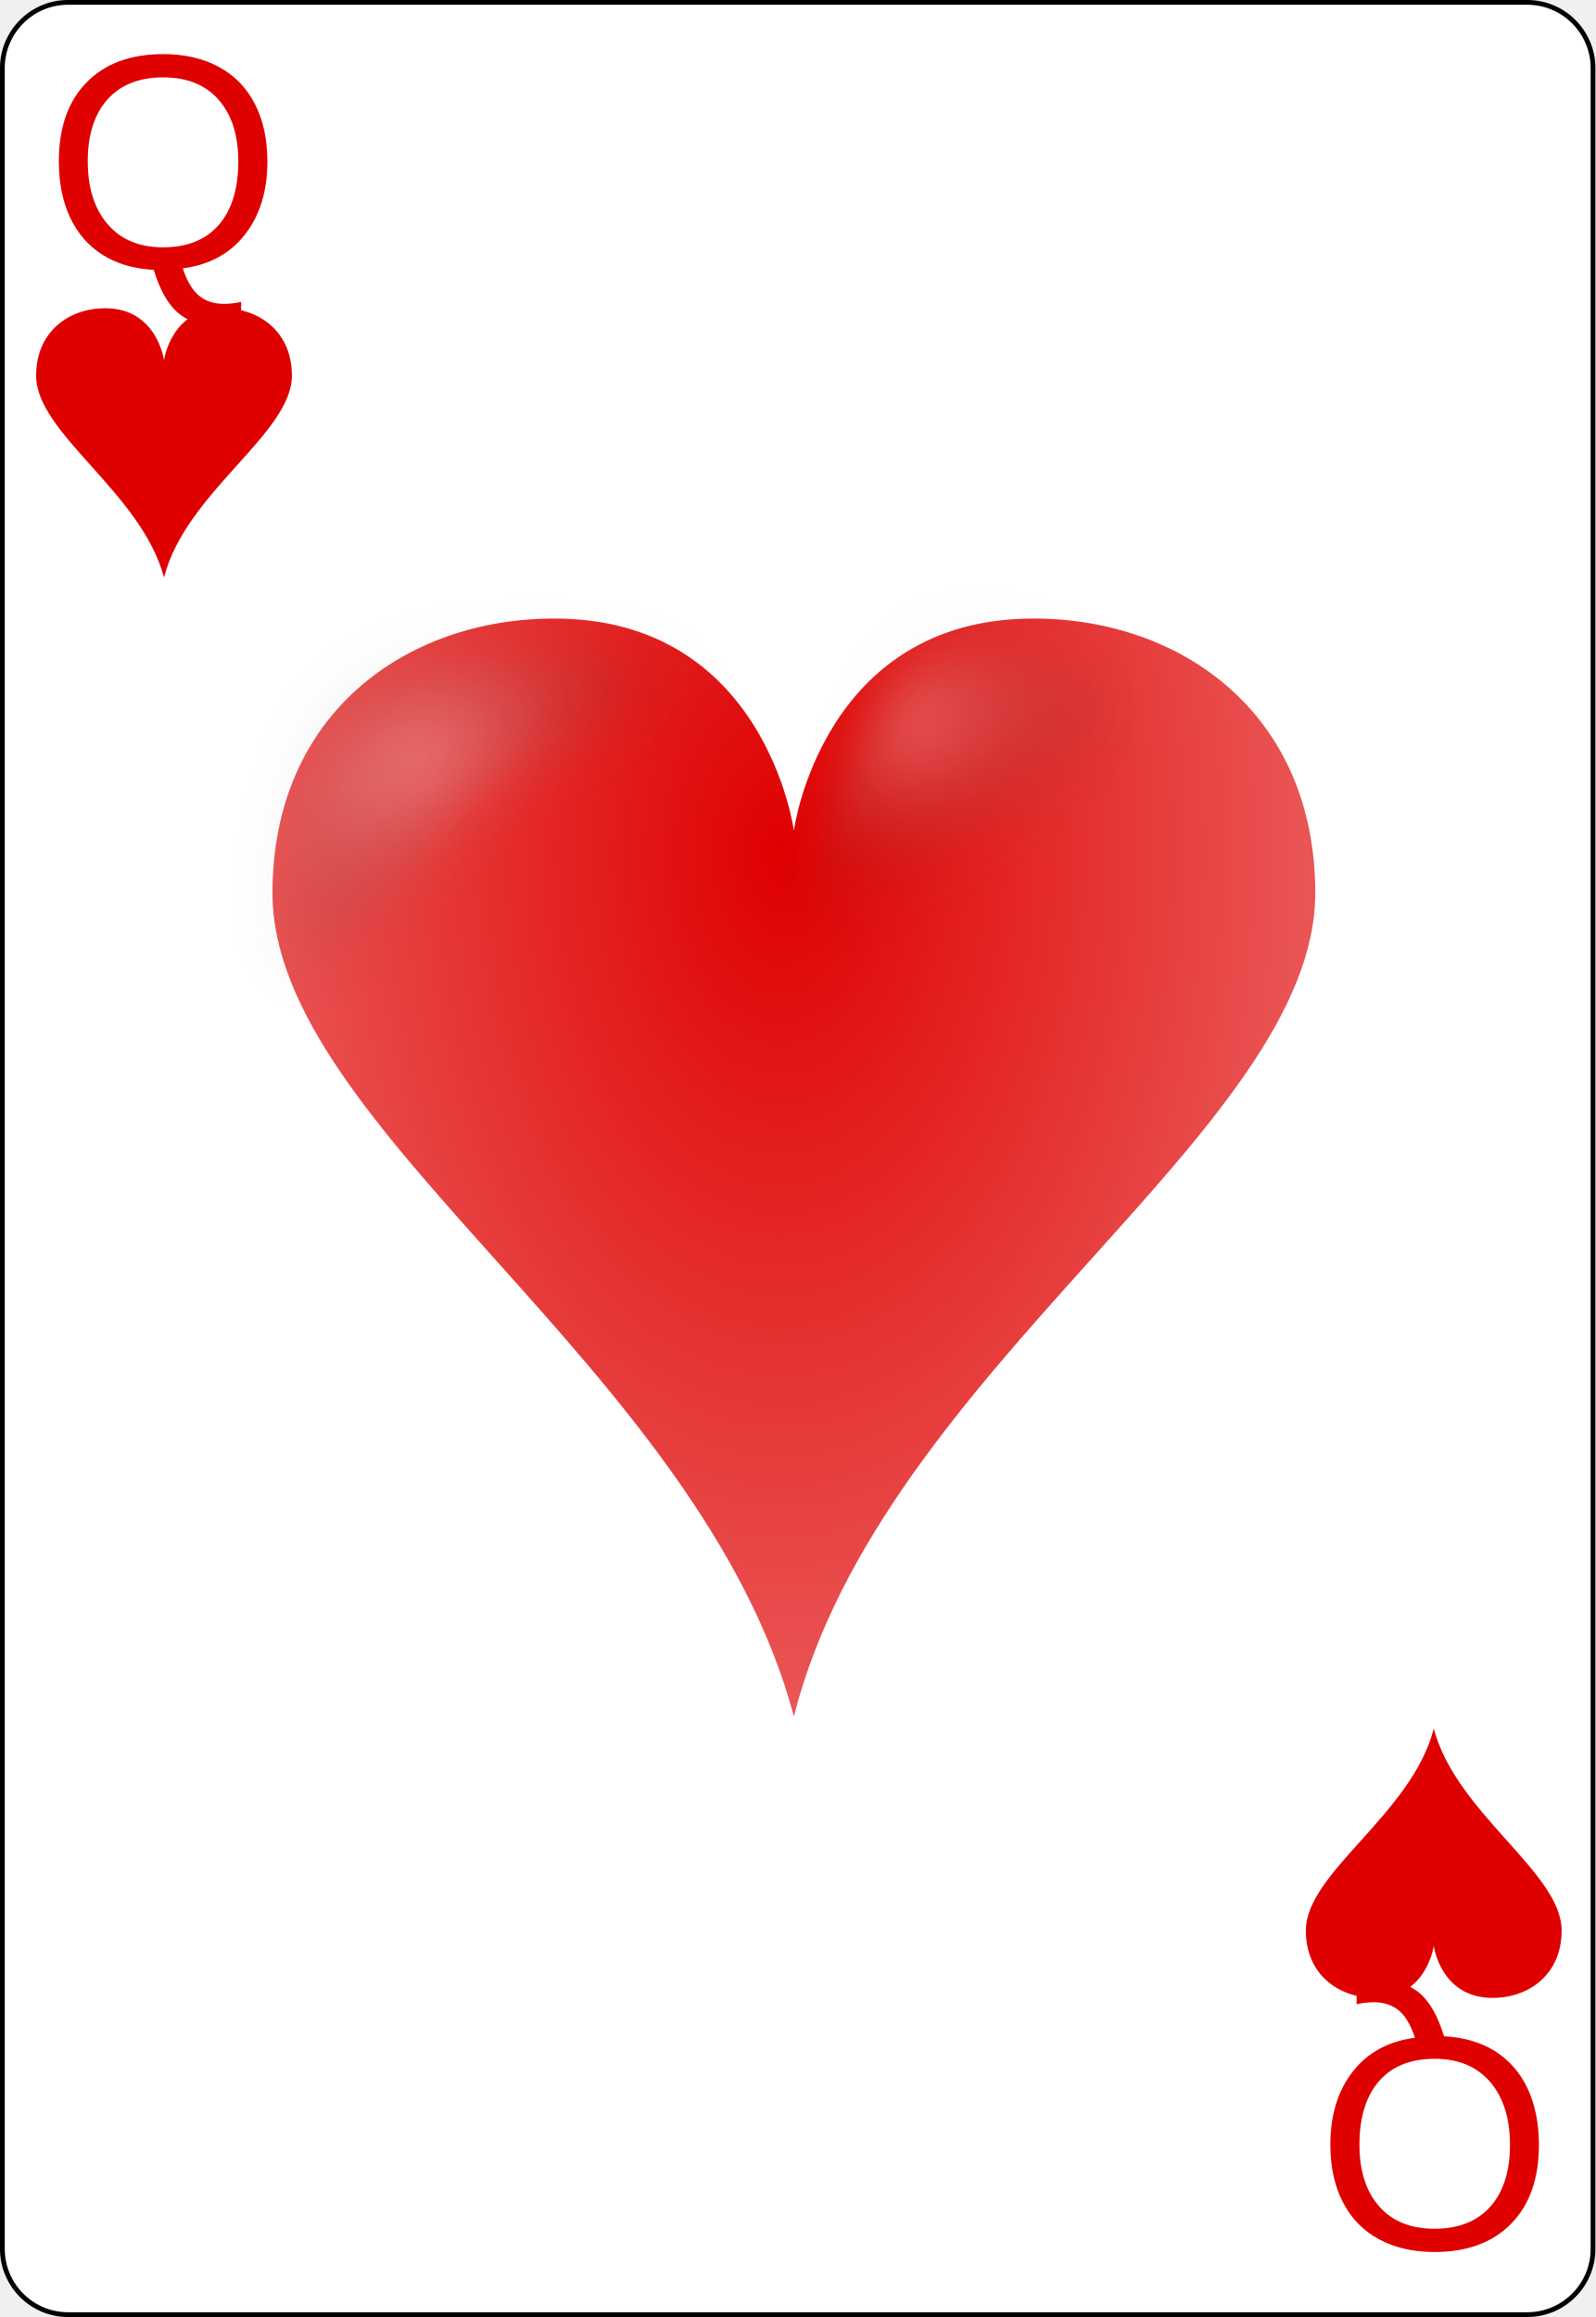
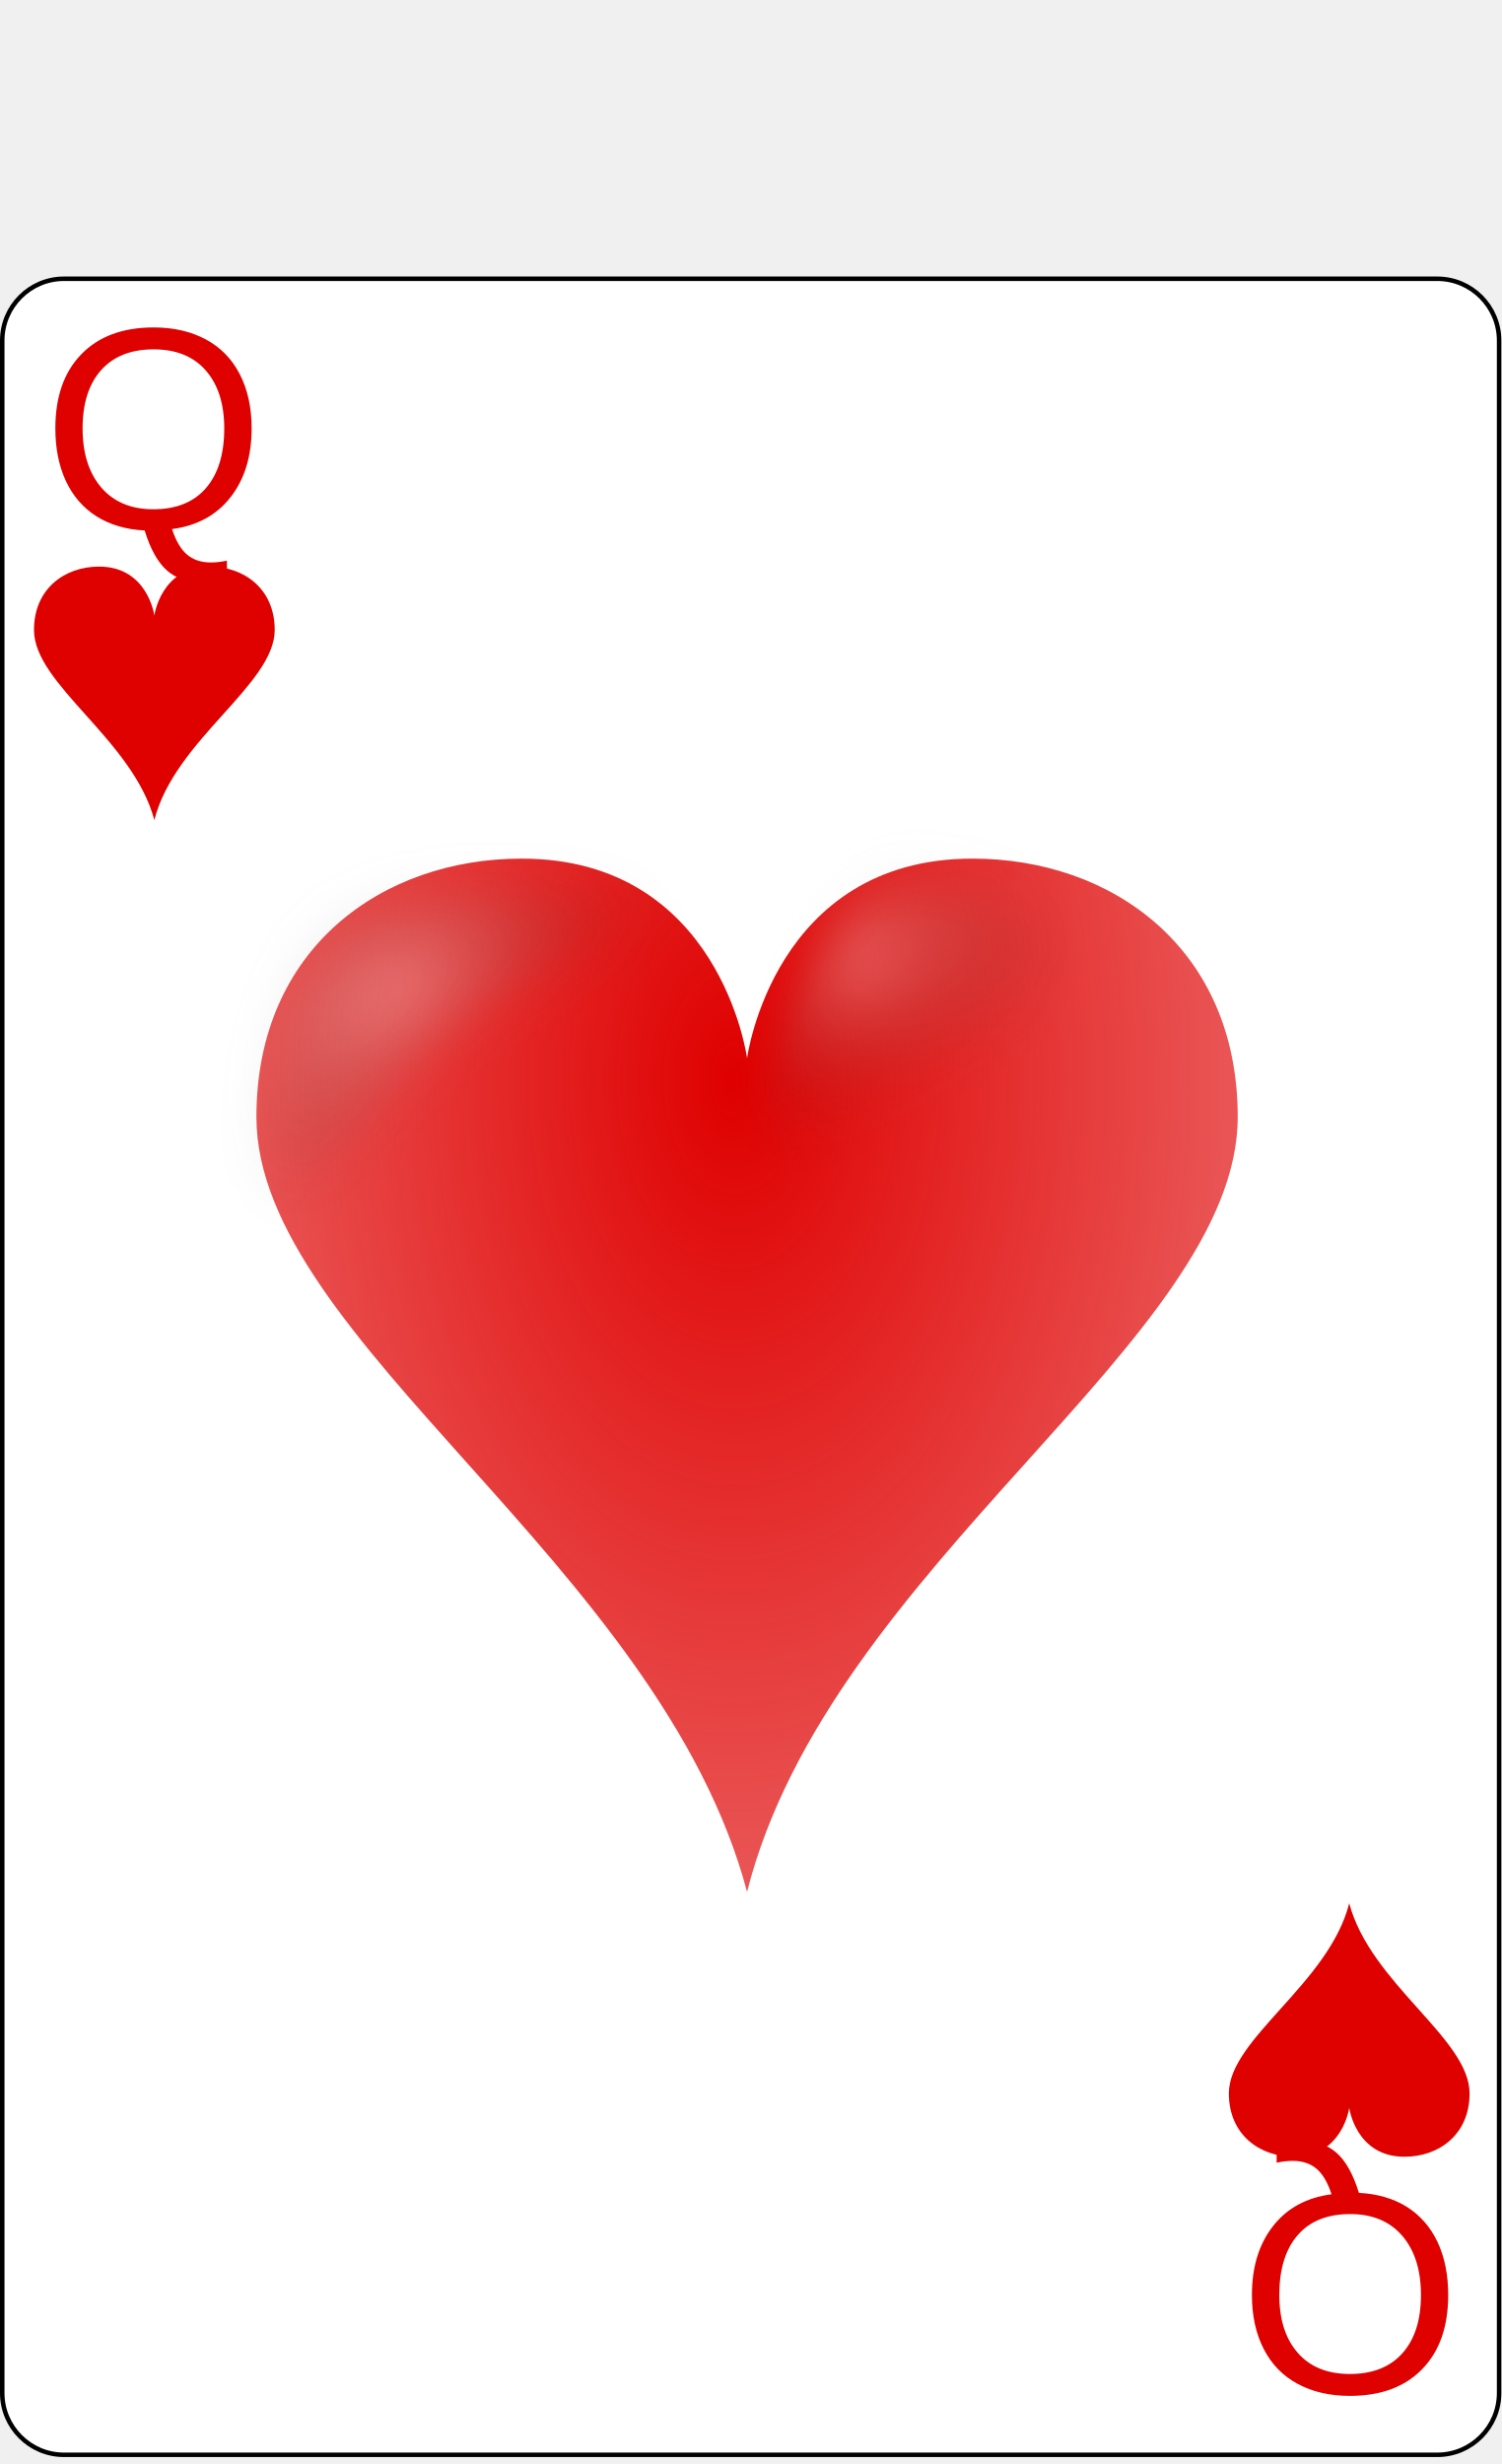
- <svg xmlns="http://www.w3.org/2000/svg" xmlns:xlink="http://www.w3.org/1999/xlink" width="167.087pt" height="242.667pt" viewBox="0 0 167.087 242.667" xml:space="preserve" id="svg2" version="1.1">
+ <svg xmlns="http://www.w3.org/2000/svg" xmlns:xlink="http://www.w3.org/1999/xlink" width="110.087pt" height="180.667pt" viewBox="0 -15 167.087 242.667" xml:space="preserve" id="svg2" version="1.1">
  <defs id="defs41">
    <radialGradient xlink:href="#linearGradient3773" id="radialGradient3781" cx="-0.158" cy="-8.835" fx="-0.158" fy="-8.835" r="8" gradientTransform="matrix(-1.584269,-0.02349808,0.03071979,-2.477574,-0.2485638,-26.71351)" gradientUnits="userSpaceOnUse" />
    <linearGradient id="linearGradient3773">
      <stop style="stop-color:#000000;stop-opacity:1;" offset="0" id="stop3775" />
      <stop style="stop-color:#000000;stop-opacity:0.649;" offset="1" id="stop3777" />
    </linearGradient>
    <radialGradient xlink:href="#linearGradient3773" id="radialGradient3957" cx="-0.158" cy="-8.835" fx="-0.158" fy="-8.835" r="8" gradientTransform="matrix(-1.584269,-0.02349808,0.03071979,-2.477574,-0.2485638,-26.71351)" gradientUnits="userSpaceOnUse" />
    <linearGradient id="linearGradient3959">
      <stop style="stop-color:#000000;stop-opacity:1;" offset="0" id="stop3961" />
      <stop style="stop-color:#000000;stop-opacity:0.649;" offset="1" id="stop3963" />
    </linearGradient>
    <radialGradient r="81.903" fy="509.476" fx="168.025" cy="509.476" cx="168.025" gradientTransform="matrix(1.25656,-0.7774064,0.3366382,0.5361257,-221.2021,359.2426)" gradientUnits="userSpaceOnUse" id="radialGradient3975" xlink:href="#linearGradient3784-4" />
    <linearGradient id="linearGradient3784-4">
      <stop style="stop-color:#ffffff;stop-opacity:0.435;" offset="0" id="stop3786-8" />
      <stop style="stop-color:#000000;stop-opacity:0;" offset="1" id="stop3788-6" />
    </linearGradient>
    <radialGradient xlink:href="#linearGradient3784-4-5" id="radialGradient3929" gradientUnits="userSpaceOnUse" gradientTransform="matrix(1.25656,-0.7774064,0.3366382,0.5361257,-221.2021,359.2426)" cx="168.025" cy="509.476" fx="168.025" fy="509.476" r="81.903" />
    <linearGradient id="linearGradient3784-4-5">
      <stop style="stop-color:#ffffff;stop-opacity:0.489;" offset="0" id="stop3786-8-0" />
      <stop style="stop-color:#000000;stop-opacity:0;" offset="1" id="stop3788-6-3" />
    </linearGradient>
    <radialGradient xlink:href="#linearGradient3784-4-1" id="radialGradient3927" gradientUnits="userSpaceOnUse" gradientTransform="matrix(1.25656,-0.7774064,0.3366382,0.5361257,-221.2021,359.2426)" cx="168.025" cy="509.476" fx="168.025" fy="509.476" r="81.903" />
    <linearGradient id="linearGradient3784-4-1">
      <stop style="stop-color:#ffffff;stop-opacity:0.237;" offset="0" id="stop3786-8-03" />
      <stop style="stop-color:#000000;stop-opacity:0;" offset="1" id="stop3788-6-6" />
    </linearGradient>
    <radialGradient xlink:href="#linearGradient3768" id="radialGradient3776" cx="-0.206" cy="-4.579" fx="-0.206" fy="-4.579" r="8" gradientTransform="matrix(-1,0,0,-1.720176,-0.4120407,-13.02719)" gradientUnits="userSpaceOnUse" />
    <linearGradient id="linearGradient3768">
      <stop style="stop-color:#df0000;stop-opacity:1;" offset="0" id="stop3770" />
      <stop style="stop-color:#df0000;stop-opacity:0.672;" offset="1" id="stop3772" />
    </linearGradient>
    <radialGradient r="81.903" fy="511.223" fx="171.487" cy="511.223" cx="171.487" gradientTransform="matrix(1.152989,-0.6739155,0.3948202,0.6754904,-233.6326,270.4008)" gradientUnits="userSpaceOnUse" id="radialGradient4013" xlink:href="#linearGradient3784-4-6" />
    <linearGradient id="linearGradient3784-4-6">
      <stop style="stop-color:#ffffff;stop-opacity:0.313;" offset="0" id="stop3786-8-8" />
      <stop style="stop-color:#000000;stop-opacity:0;" offset="1" id="stop3788-6-8" />
    </linearGradient>
    <filter color-interpolation-filters="sRGB" id="filter3834-6" x="-0.139" width="1.279" y="-0.162" height="1.325">
      <feGaussianBlur stdDeviation="9.511" id="feGaussianBlur3836-6" />
    </filter>
    <radialGradient r="81.903" fy="492.632" fx="159.354" cy="492.632" cx="159.354" gradientTransform="matrix(1.089478,-0.715138,0.4464527,0.6562658,-244.9333,290.9185)" gradientUnits="userSpaceOnUse" id="radialGradient4013-8" xlink:href="#linearGradient3784-4-2" />
    <linearGradient id="linearGradient3784-4-2">
      <stop style="stop-color:#ffffff;stop-opacity:0.29;" offset="0" id="stop3786-8-1" />
      <stop style="stop-color:#000000;stop-opacity:0;" offset="1" id="stop3788-6-5" />
    </linearGradient>
    <filter color-interpolation-filters="sRGB" id="filter3834-6-3" x="-0.139" width="1.279" y="-0.162" height="1.325">
      <feGaussianBlur stdDeviation="9.511" id="feGaussianBlur3836-6-3" />
    </filter>
    <radialGradient r="81.903" fy="492.632" fx="159.354" cy="492.632" cx="159.354" gradientTransform="matrix(1.089478,-0.715138,0.4464527,0.6562658,-244.9333,290.9185)" gradientUnits="userSpaceOnUse" id="radialGradient3073" xlink:href="#linearGradient3784-4-2" />
  </defs>
  <g id="Layer_x0020_1" style="fill-rule:nonzero;clip-rule:nonzero;stroke:#000000;stroke-miterlimit:4;">
    <path style="fill:#FFFFFF;stroke-width:0.5;" d="M166.837,235.548c0,3.777-3.087,6.869-6.871,6.869H7.111c-3.775,0-6.861-3.092-6.861-6.869V7.12C0.25,3.343,3.336,0.25,7.111,0.25h152.855    c3.784,0,6.871,3.093,6.871,6.87v228.428z" id="path5" />
    <g style="stroke:none;" id="g7">
      <g id="g9">
				
			</g>
    </g>
    <g id="g15">
			
		</g>
    <g id="g19">
			
		</g>
    <g style="stroke:none;" id="g23">
      <g id="g25">
				
			</g>
    </g>
    <g style="stroke:none;" id="g31">
      <g id="g33">
				
			</g>
    </g>
  </g>
  <text xml:space="preserve" style="font-size:32px;font-style:normal;font-weight:normal;line-height:125%;letter-spacing:0px;word-spacing:0px;fill:#df0000;fill-opacity:1;stroke:none;font-family:Bitstream Vera Sans" x="4.646" y="28.013" id="text3788">
    <tspan id="tspan3790" x="4.646" y="28.013" style="font-style:normal;font-variant:normal;font-weight:normal;font-stretch:normal;fill:#df0000;fill-opacity:1;font-family:Arial;-inkscape-font-specification:Arial">Q</tspan>
  </text>
  <g transform="matrix(0.1968698,0,0,0.1968698,11.54991,16.86967)" id="g3036">
    <g style="stroke:none" id="layer1-9" transform="matrix(34.67063,0,0,32.44841,363.6508,535.3979)">
      <path d="M 3.676,-9 C 0.433,-9 0,-5.523 0,-5.523 0,-5.523 -0.433,-9 -3.676,-9 -5.946,-9 -8,-7.441 -8,-4.5 -8,-0.614 -1.421,3.294 0,9 1.352,3.299 8,-0.614 8,-4.5 8,-7.441 5.946,-9 3.676,-9 z" id="hl" style="fill:url(#radialGradient3776);fill-opacity:1;stroke:none" />
    </g>
    <path transform="matrix(1.484247,0,0,1.537104,-80.68896,-450.5936)" id="path3762-6-4" d="m 117.301,604.266 c 0,0 -8.068,-94.95 22.857,-122.857 34.761,-31.369 140,-11.429 140,-11.429 0,0 -71.54,24.838 -100,48.571 -27.21,22.692 -62.857,85.714 -62.857,85.714 z" style="fill:url(#radialGradient4013);fill-opacity:1;stroke:none;filter:url(#filter3834-6)" />
    <path transform="matrix(1.153293,0.3378255,-0.3292825,1.401643,422.9377,-451.9048)" id="path3762-6-2-3" d="m 117.301,604.266 c 0,0 -8.068,-94.95 22.857,-122.857 34.761,-31.369 140,-11.429 140,-11.429 0,0 -63.093,37.071 -91.553,60.804 -27.21,22.692 -71.305,73.481 -71.305,73.481 z" style="fill:url(#radialGradient3073);fill-opacity:1;stroke:none;filter:url(#filter3834-6-3)" />
  </g>
  <g transform="matrix(1.674307,0,0,1.566992,17.17751,46.38532)" id="layer1-9-6" style="fill:#df0000;fill-opacity:1">
    <path style="fill:#df0000;fill-opacity:1" id="hl-8" d="M 3.676,-9 C 0.433,-9 0,-5.523 0,-5.523 0,-5.523 -0.433,-9 -3.676,-9 -5.946,-9 -8,-7.441 -8,-4.5 -8,-0.614 -1.421,3.294 0,9 1.352,3.299 8,-0.614 8,-4.5 8,-7.441 5.946,-9 3.676,-9 z" />
  </g>
  <text xml:space="preserve" style="font-size:32px;font-style:normal;font-weight:normal;line-height:125%;letter-spacing:0px;word-spacing:0px;fill:#df0000;fill-opacity:1;stroke:none;font-family:Bitstream Vera Sans" x="-162.688" y="-213.515" id="text3788-4" transform="scale(-1,-1)">
    <tspan id="tspan3790-3" x="-162.688" y="-213.515" style="font-style:normal;font-variant:normal;font-weight:normal;font-stretch:normal;fill:#df0000;fill-opacity:1;font-family:Arial;-inkscape-font-specification:Arial">Q</tspan>
  </text>
  <g transform="matrix(-1.674307,0,0,-1.566992,150.156,195.1431)" id="layer1-9-6-5" style="fill:#df0000;fill-opacity:1">
    <path style="fill:#df0000;fill-opacity:1" id="hl-8-1" d="M 3.676,-9 C 0.433,-9 0,-5.523 0,-5.523 0,-5.523 -0.433,-9 -3.676,-9 -5.946,-9 -8,-7.441 -8,-4.5 -8,-0.614 -1.421,3.294 0,9 1.352,3.299 8,-0.614 8,-4.5 8,-7.441 5.946,-9 3.676,-9 z" />
  </g>
</svg>
